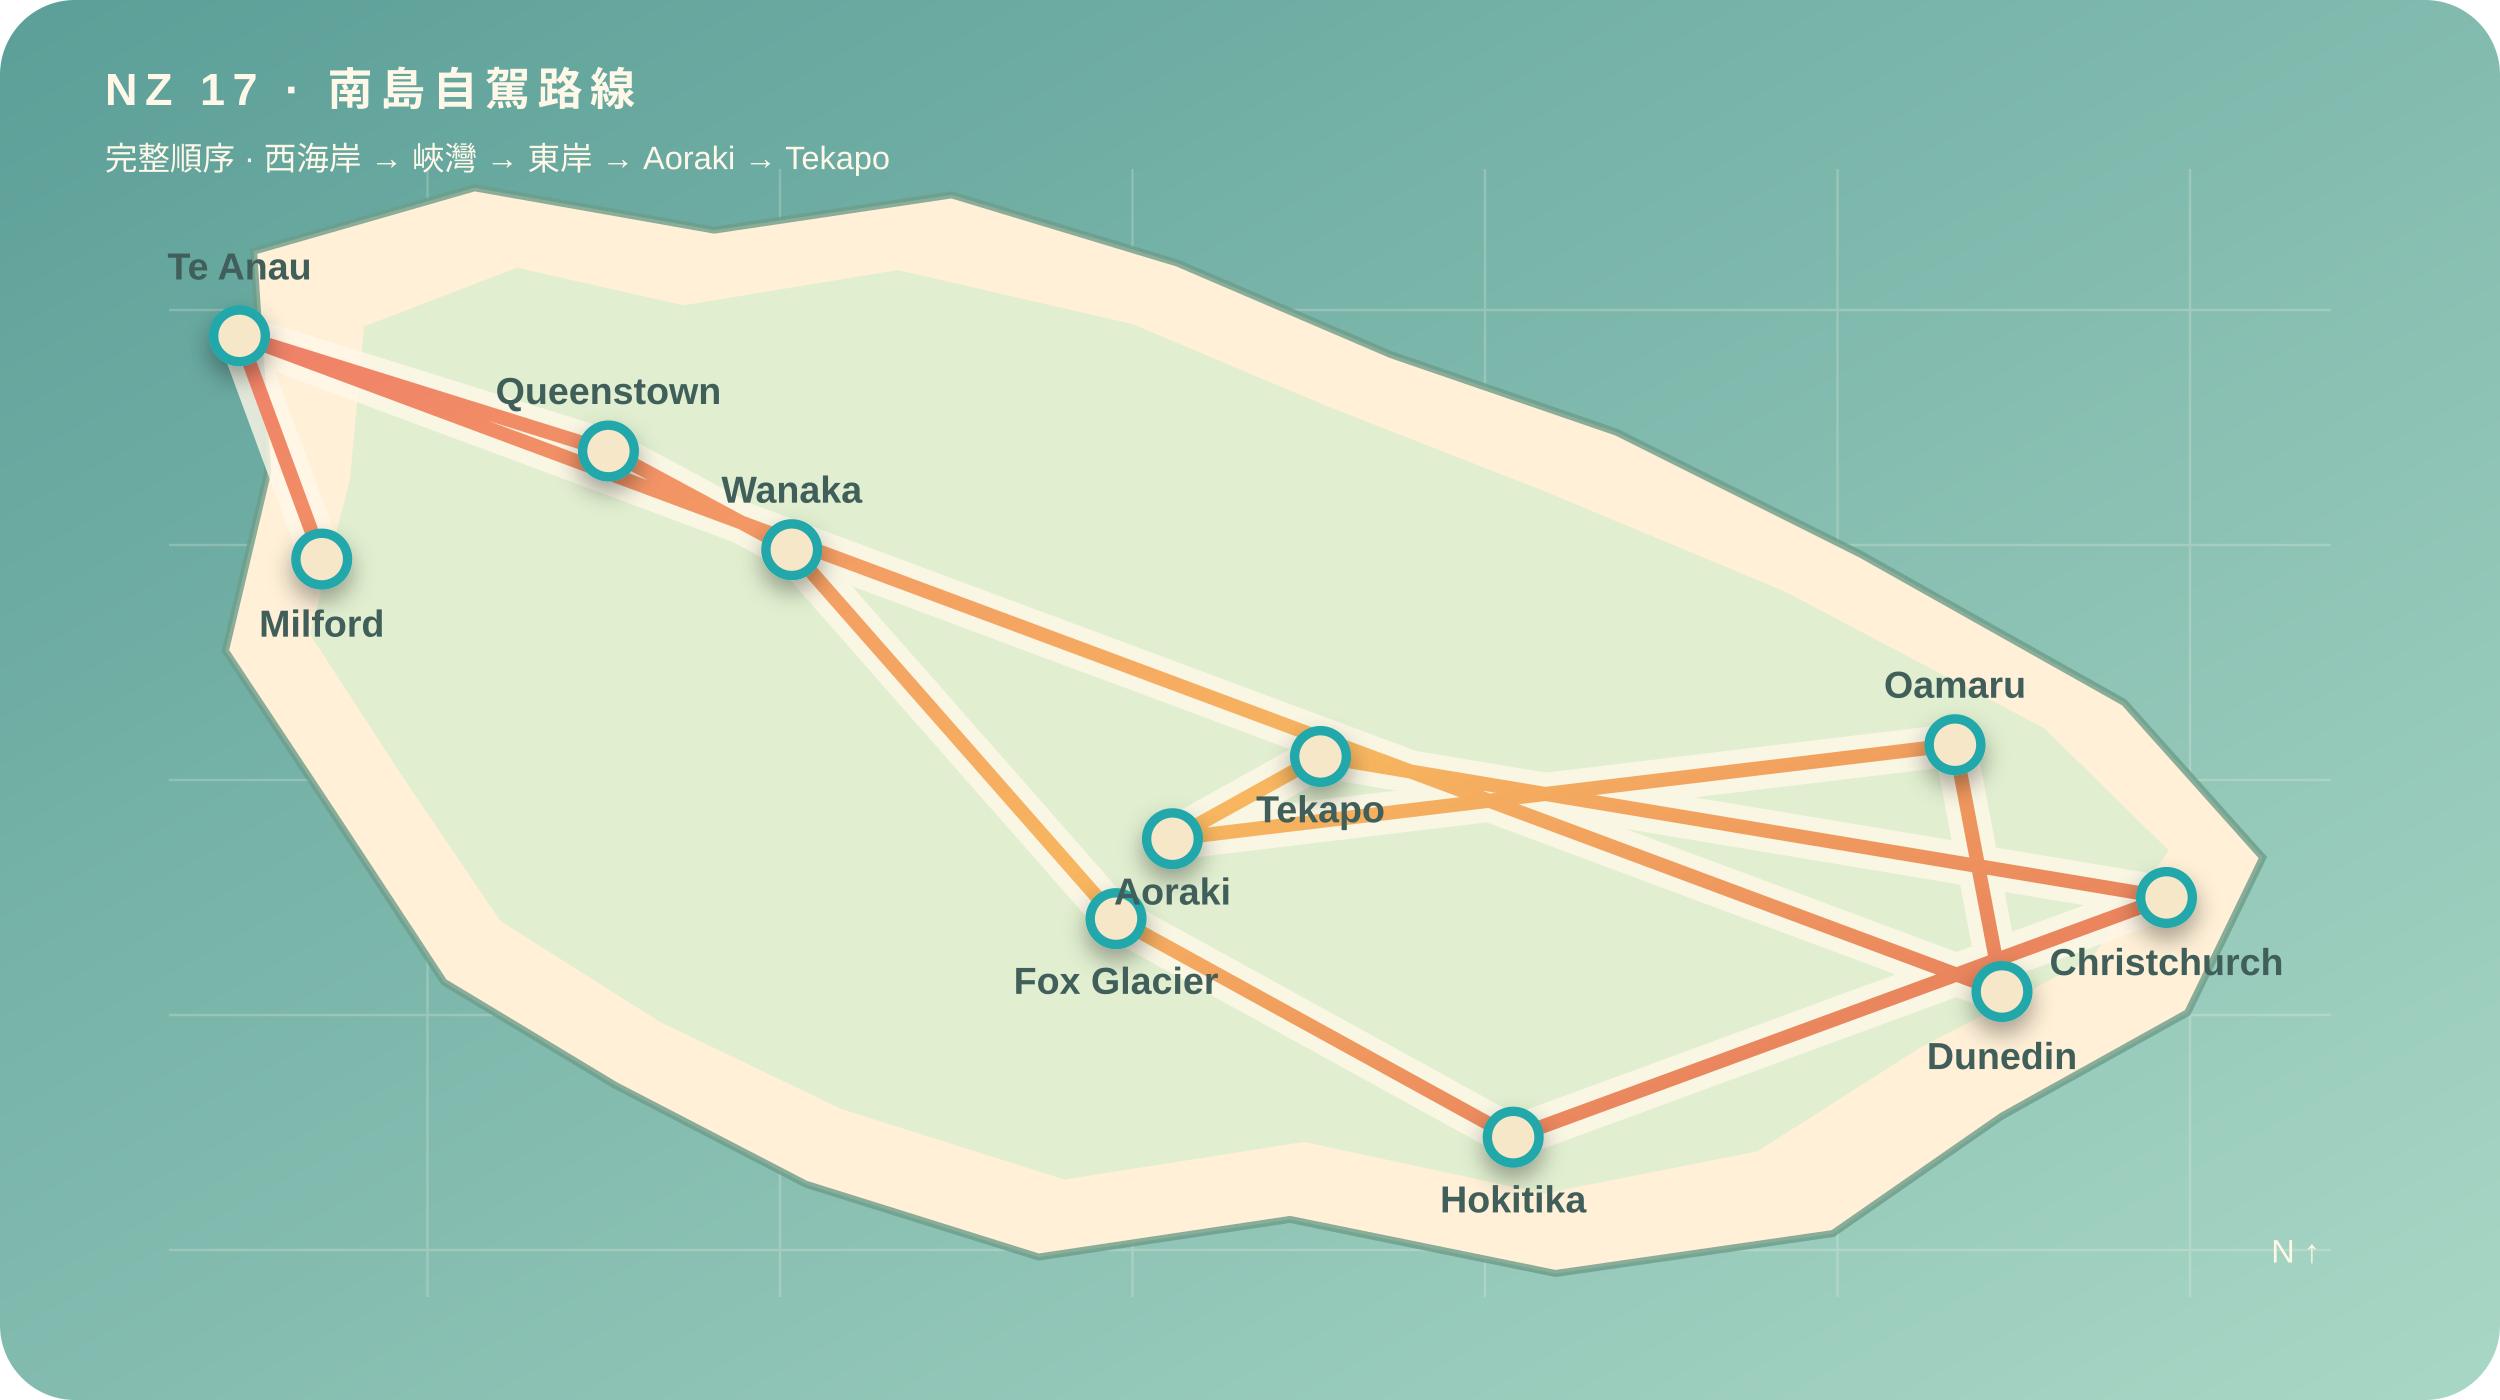
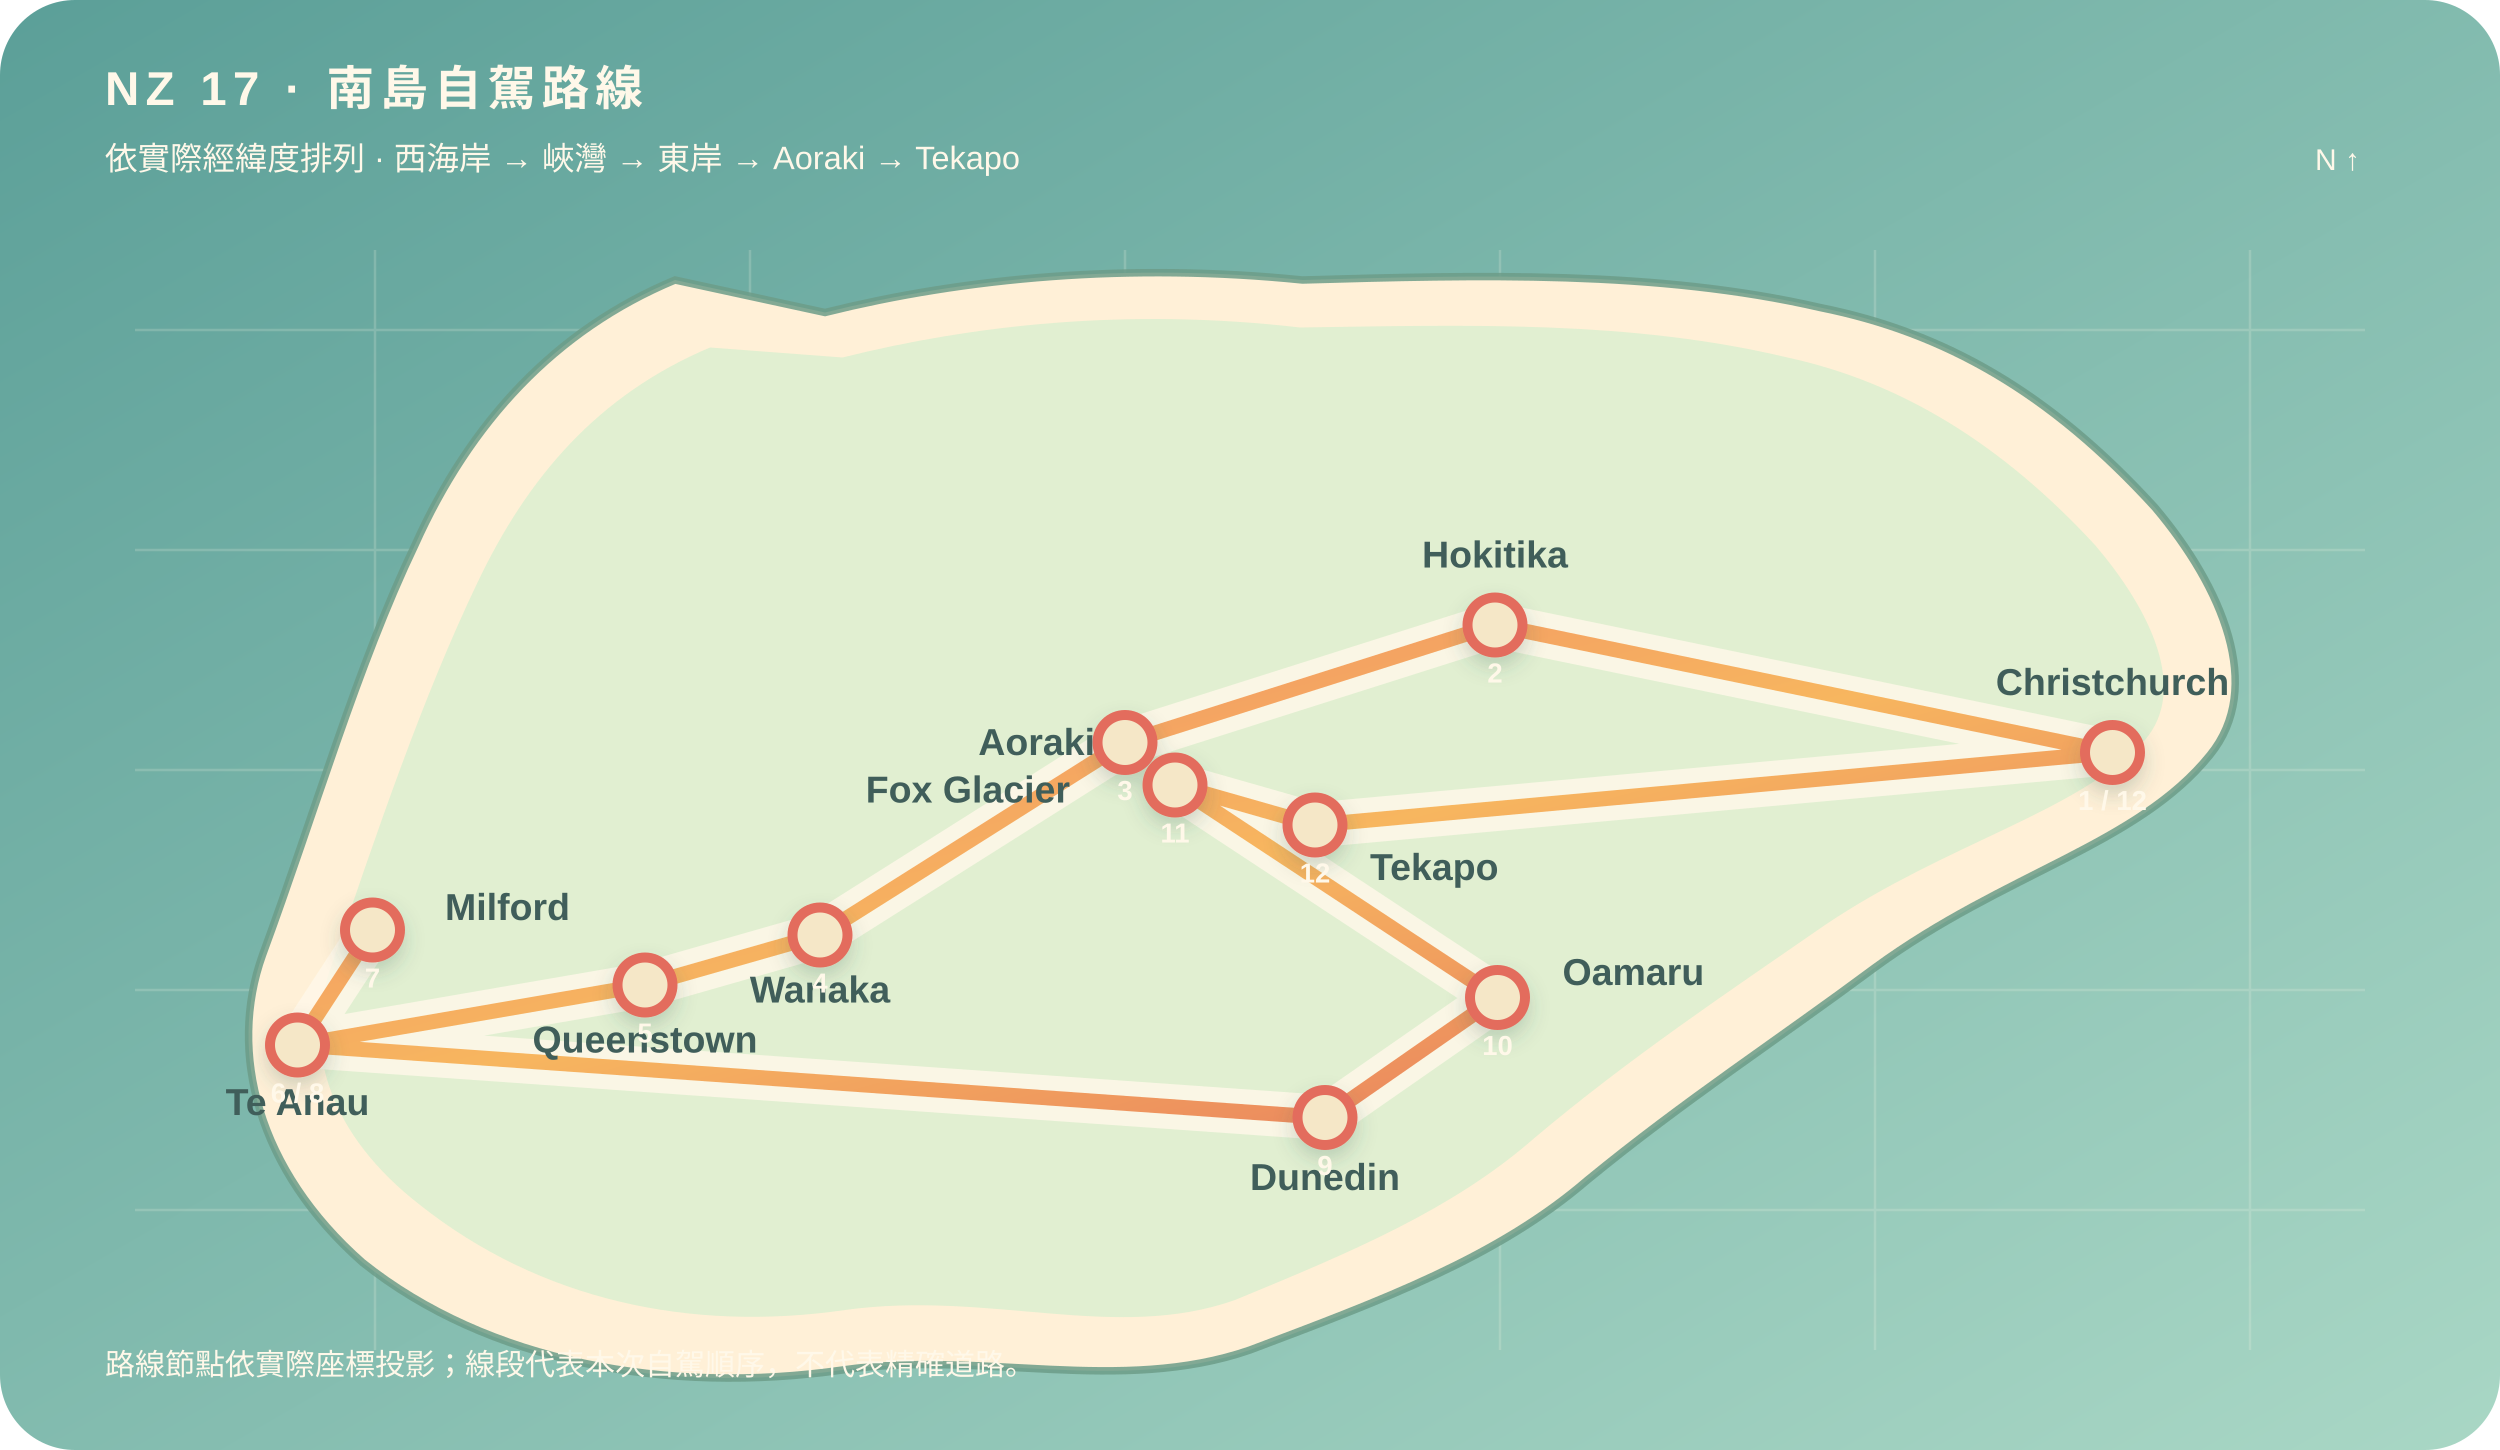
- <svg xmlns="http://www.w3.org/2000/svg" viewBox="0 0 1000 560" preserveAspectRatio="xMidYMid meet" role="img" aria-labelledby="title desc">
+ <svg xmlns="http://www.w3.org/2000/svg" viewBox="0 0 1000 580" preserveAspectRatio="xMidYMid meet" role="img" aria-labelledby="title desc">
  <defs>
    <linearGradient id="night" x1="0" y1="0" x2="1" y2="1">
      <stop stop-color="#5b9f98" />
      <stop offset="1" stop-color="#a9d7c5" />
    </linearGradient>
    <linearGradient id="route" x1="0" y1="0" x2="1" y2="1">
      <stop stop-color="#ef8068" />
-       <stop offset=".55" stop-color="#f7b65f" />
+       <stop offset=".5" stop-color="#f7b65f" />
      <stop offset="1" stop-color="#e36c5d" />
    </linearGradient>
    <filter id="shadow">
-       <feDropShadow dx="0" dy="5" stdDeviation="5" flood-color="#000" flood-opacity=".35" />
+       <feDropShadow dx="0" dy="4" stdDeviation="4" flood-color="#315f5a" flood-opacity=".22" />
    </filter>
  </defs>
-   <rect width="1000" height="560" rx="30" fill="url(#night)" />
-   <g transform="translate(30 30) scale(.94)">
-     <g opacity=".22" stroke="#fff8e9" stroke-width="1">
-       <path d="M40 100H960M40 200H960M40 300H960M40 400H960M40 500H960" />
-       <path d="M150 40V520M300 40V520M450 40V520M600 40V520M750 40V520M900 40V520" />
-     </g>
-     <path d="M76 75 170 48 272 66 373 51 469 80 560 119 656 152 760 204 872 267 931 333 899 399 820 443 748 493 630 510 517 487 410 503 311 472 230 430 157 386 111 316 64 245 82 169Z" fill="#fff0d7" stroke="#6c9c89" stroke-opacity=".8" stroke-width="3" />
-     <path d="M123 107 188 82 259 98 350 83 450 106 533 141 625 177 728 220 838 278 891 330 858 376 785 414 716 458 625 476 523 454 421 470 326 440 249 403 181 360 139 298 100 238 117 172Z" fill="#dcefcf" opacity=".85" />
-     <path d="M890 350 612 452 443 359 305 202 227 160 70 111 105 206 70 111 820 390 800 285 467 325 530 290 890 350" fill="none" stroke="#fff8e9" stroke-width="18" stroke-linecap="round" stroke-linejoin="round" opacity=".8" />
-     <path d="M890 350 612 452 443 359 305 202 227 160 70 111 105 206 70 111 820 390 800 285 467 325 530 290 890 350" fill="none" stroke="url(#route)" stroke-width="6" stroke-linecap="round" stroke-linejoin="round" />
-     <g fill="#f5e7c7" stroke="#23a7aa" stroke-width="4" filter="url(#shadow)">
-       <circle cx="890" cy="350" r="11" />
-       <circle cx="612" cy="452" r="11" />
-       <circle cx="443" cy="359" r="11" />
-       <circle cx="305" cy="202" r="11" />
-       <circle cx="227" cy="160" r="11" />
-       <circle cx="70" cy="111" r="11" />
-       <circle cx="105" cy="206" r="11" />
-       <circle cx="820" cy="390" r="11" />
-       <circle cx="800" cy="285" r="11" />
-       <circle cx="467" cy="325" r="11" />
-       <circle cx="530" cy="290" r="11" />
-     </g>
-     <g fill="#405e5a" font-family="-apple-system,BlinkMacSystemFont,Arial,sans-serif" font-size="16" font-weight="700">
-       <text x="890" y="383" text-anchor="middle">Christchurch</text>
-       <text x="612" y="484" text-anchor="middle">Hokitika</text>
-       <text x="443" y="391" text-anchor="middle">Fox Glacier</text>
-       <text x="305" y="182" text-anchor="middle">Wanaka</text>
-       <text x="227" y="140" text-anchor="middle">Queenstown</text>
-       <text x="70" y="87" text-anchor="middle">Te Anau</text>
-       <text x="105" y="239" text-anchor="middle">Milford</text>
-       <text x="820" y="423" text-anchor="middle">Dunedin</text>
-       <text x="800" y="265" text-anchor="middle">Oamaru</text>
-       <text x="467" y="353" text-anchor="middle">Aoraki</text>
-       <text x="530" y="318" text-anchor="middle">Tekapo</text>
-     </g>
+   <rect width="1000" height="580" rx="30" fill="url(#night)" />
+   <g fill="#fff8e9" font-family="-apple-system,BlinkMacSystemFont,Arial,sans-serif">
+     <text x="42" y="42" font-size="19" font-weight="800" letter-spacing="2.5">NZ 17 · 南島自駕路線</text>
+     <text x="42" y="68" font-size="13">依實際經緯度排列 · 西海岸 → 峽灣 → 東岸 → Aoraki → Tekapo</text>
+     <text x="944" y="68" font-size="12" text-anchor="end">N ↑</text>
  </g>
-   <g fill="#fff8e9" font-family="-apple-system,BlinkMacSystemFont,Arial,sans-serif">
-     <text x="42" y="42" font-size="18" font-weight="700" letter-spacing="3">NZ 17 · 南島自駕路線</text>
-     <text x="42" y="68" font-size="13">完整順序 · 西海岸 → 峽灣 → 東岸 → Aoraki → Tekapo</text>
-     <text x="928" y="505" font-size="13" text-anchor="end">N ↑</text>
+   <g opacity=".18" stroke="#fff8e9" stroke-width="1">
+     <path d="M54 132H946M54 220H946M54 308H946M54 396H946M54 484H946" />
+     <path d="M150 100V540M300 100V540M450 100V540M600 100V540M750 100V540M900 100V540" />
  </g>
+   <path d="M270 112 C222 132 188 169 166 218 C143 266 126 325 105 382 C91 421 103 468 145 505 C195 545 267 558 337 548 C393 540 448 558 500 540 C553 520 599 503 635 472 C674 440 711 416 750 387 C802 349 855 338 884 302 C906 275 889 235 862 203 C820 157 778 133 728 123 C663 108 591 110 521 112 C452 105 386 111 330 125 Z" fill="#fff0d7" stroke="#6c9c89" stroke-opacity=".85" stroke-width="3" />
+   <path d="M284 139 C239 158 211 191 191 233 C169 279 151 332 132 388 C121 420 132 454 168 482 C216 520 276 533 338 524 C396 516 446 537 494 520 C540 501 581 484 614 455 C652 423 691 397 730 370 C779 337 831 325 858 296 C875 276 861 245 838 218 C801 178 761 153 715 143 C652 128 588 130 520 131 C451 123 389 130 337 143 Z" fill="#dcefcf" opacity=".86" />
+   <polyline points="845,301 598,250 450,297 328,374 258,394 119,418 149,372 119,418 530,447 599,399 470,314 526,330 845,301" fill="none" stroke="#fff8e9" stroke-width="18" stroke-linecap="round" stroke-linejoin="round" opacity=".82" />
+   <polyline points="845,301 598,250 450,297 328,374 258,394 119,418 149,372 119,418 530,447 599,399 470,314 526,330 845,301" fill="none" stroke="url(#route)" stroke-width="6" stroke-linecap="round" stroke-linejoin="round" />
+   <g fill="#f5e7c7" stroke="#e36c5d" stroke-width="4" filter="url(#shadow)">
+     <circle cx="845" cy="301" r="11" />
+     <circle cx="598" cy="250" r="11" />
+     <circle cx="450" cy="297" r="11" />
+     <circle cx="328" cy="374" r="11" />
+     <circle cx="258" cy="394" r="11" />
+     <circle cx="119" cy="418" r="11" />
+     <circle cx="149" cy="372" r="11" />
+     <circle cx="530" cy="447" r="11" />
+     <circle cx="599" cy="399" r="11" />
+     <circle cx="470" cy="314" r="11" />
+     <circle cx="526" cy="330" r="11" />
+   </g>
+   <g fill="#405e5a" font-family="-apple-system,BlinkMacSystemFont,Arial,sans-serif" font-size="15" font-weight="800">
+     <text x="845" y="278" text-anchor="middle">Christchurch</text>
+     <text x="598" y="227" text-anchor="middle">Hokitika</text>
+     <text x="428" y="321" text-anchor="end">Fox Glacier</text>
+     <text x="328" y="401" text-anchor="middle">Wanaka</text>
+     <text x="258" y="421" text-anchor="middle">Queenstown</text>
+     <text x="119" y="446" text-anchor="middle">Te Anau</text>
+     <text x="178" y="368" text-anchor="start">Milford</text>
+     <text x="530" y="476" text-anchor="middle">Dunedin</text>
+     <text x="625" y="394" text-anchor="start">Oamaru</text>
+     <text x="438" y="302" text-anchor="end">Aoraki</text>
+     <text x="548" y="352" text-anchor="start">Tekapo</text>
+   </g>
+   <g fill="#fff8e9" font-family="-apple-system,BlinkMacSystemFont,Arial,sans-serif" font-size="11" font-weight="800">
+     <text x="845" y="324" text-anchor="middle">1 / 12</text>
+     <text x="598" y="273" text-anchor="middle">2</text>
+     <text x="450" y="320" text-anchor="middle">3</text>
+     <text x="328" y="397" text-anchor="middle">4</text>
+     <text x="258" y="417" text-anchor="middle">5</text>
+     <text x="119" y="441" text-anchor="middle">6 / 8</text>
+     <text x="149" y="395" text-anchor="middle">7</text>
+     <text x="530" y="470" text-anchor="middle">9</text>
+     <text x="599" y="422" text-anchor="middle">10</text>
+     <text x="470" y="337" text-anchor="middle">11</text>
+     <text x="526" y="353" text-anchor="middle">12</text>
+   </g>
+   <text x="42" y="550" fill="#fff8e9" font-family="-apple-system,BlinkMacSystemFont,Arial,sans-serif" font-size="12">路線節點依實際座標投影；線段代表本次自駕順序，不代表精確道路。</text>
</svg>
